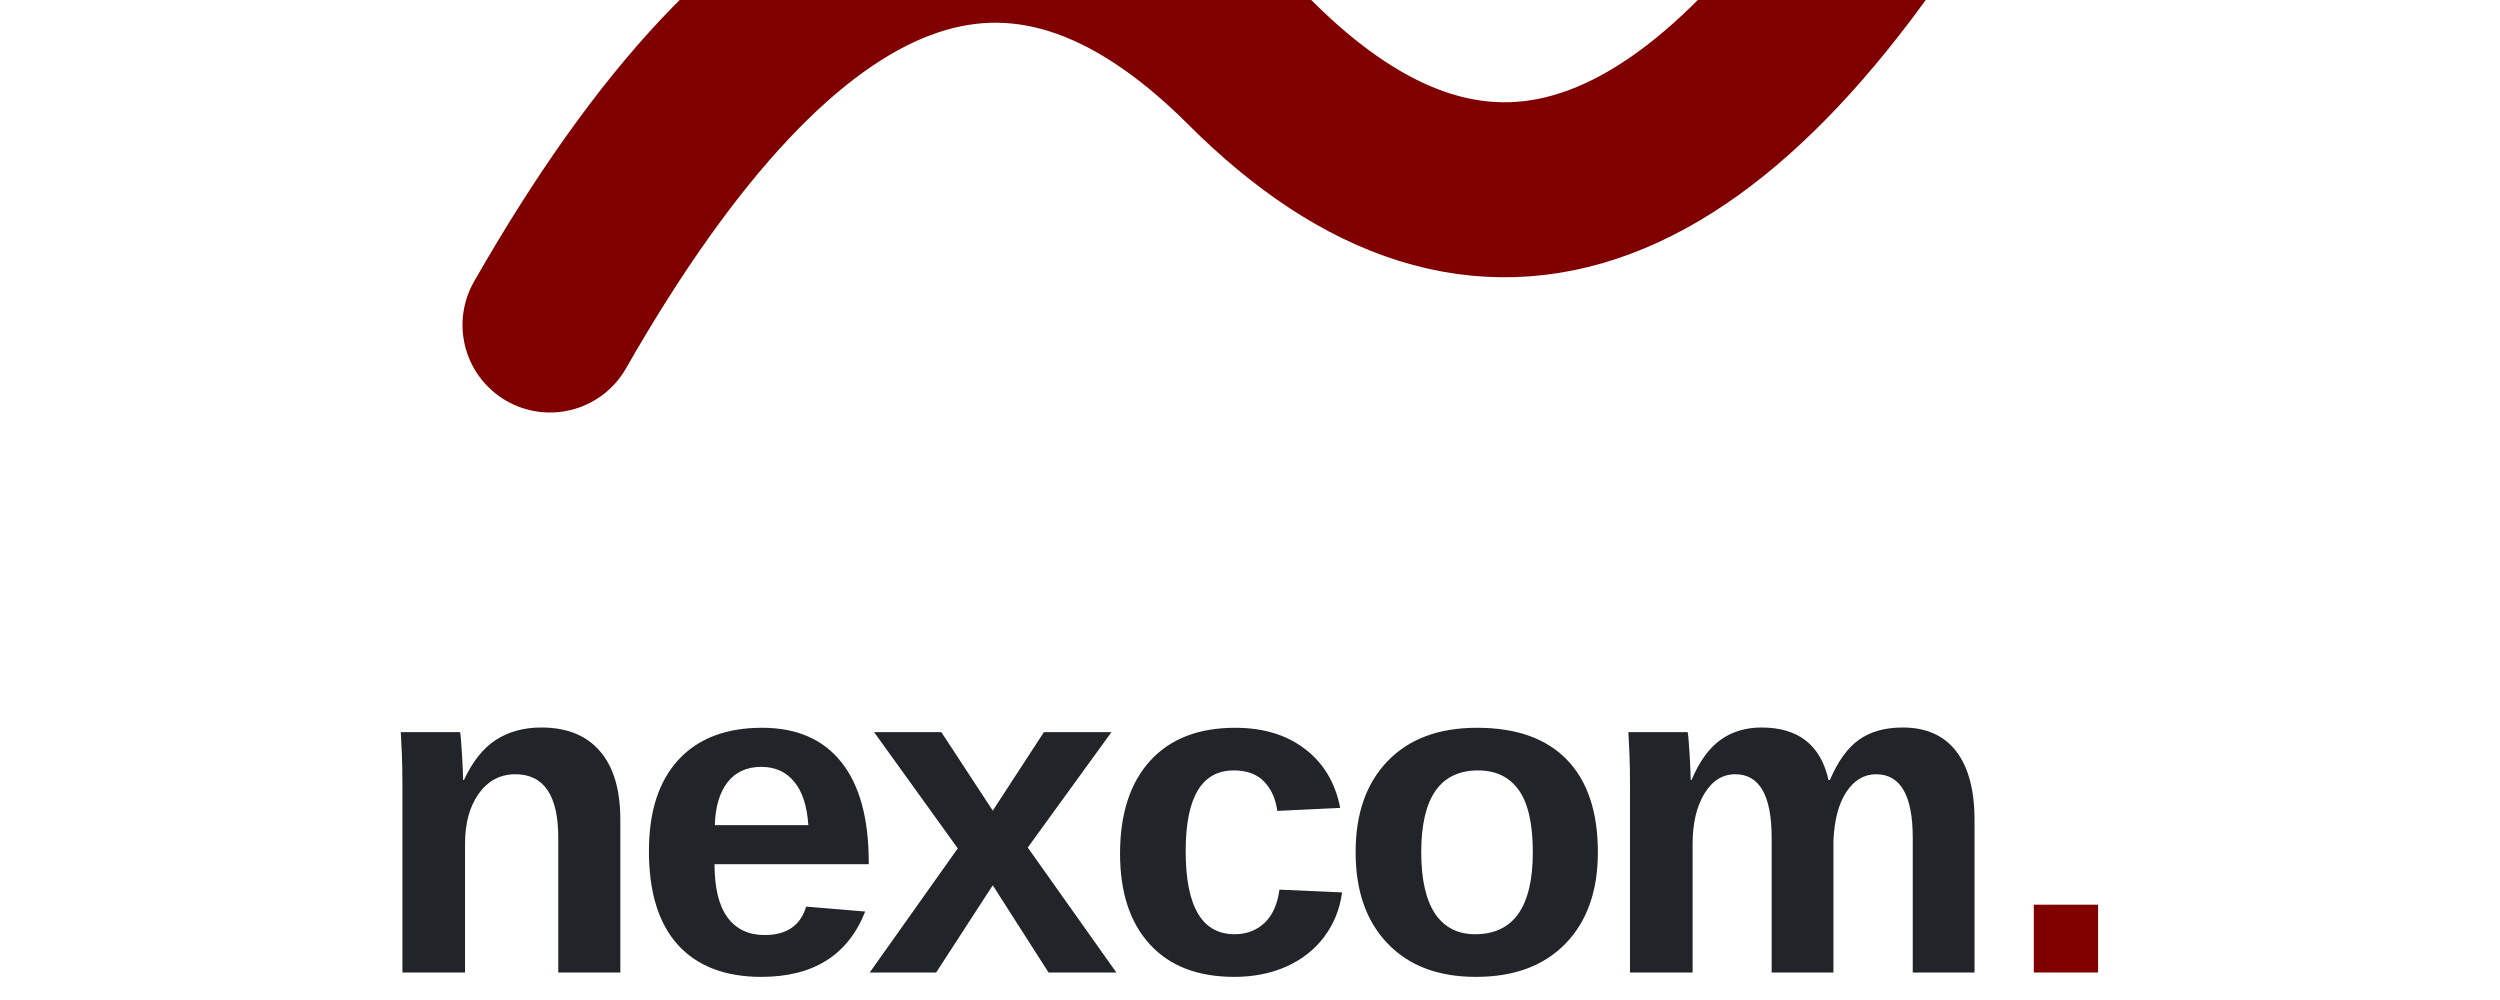
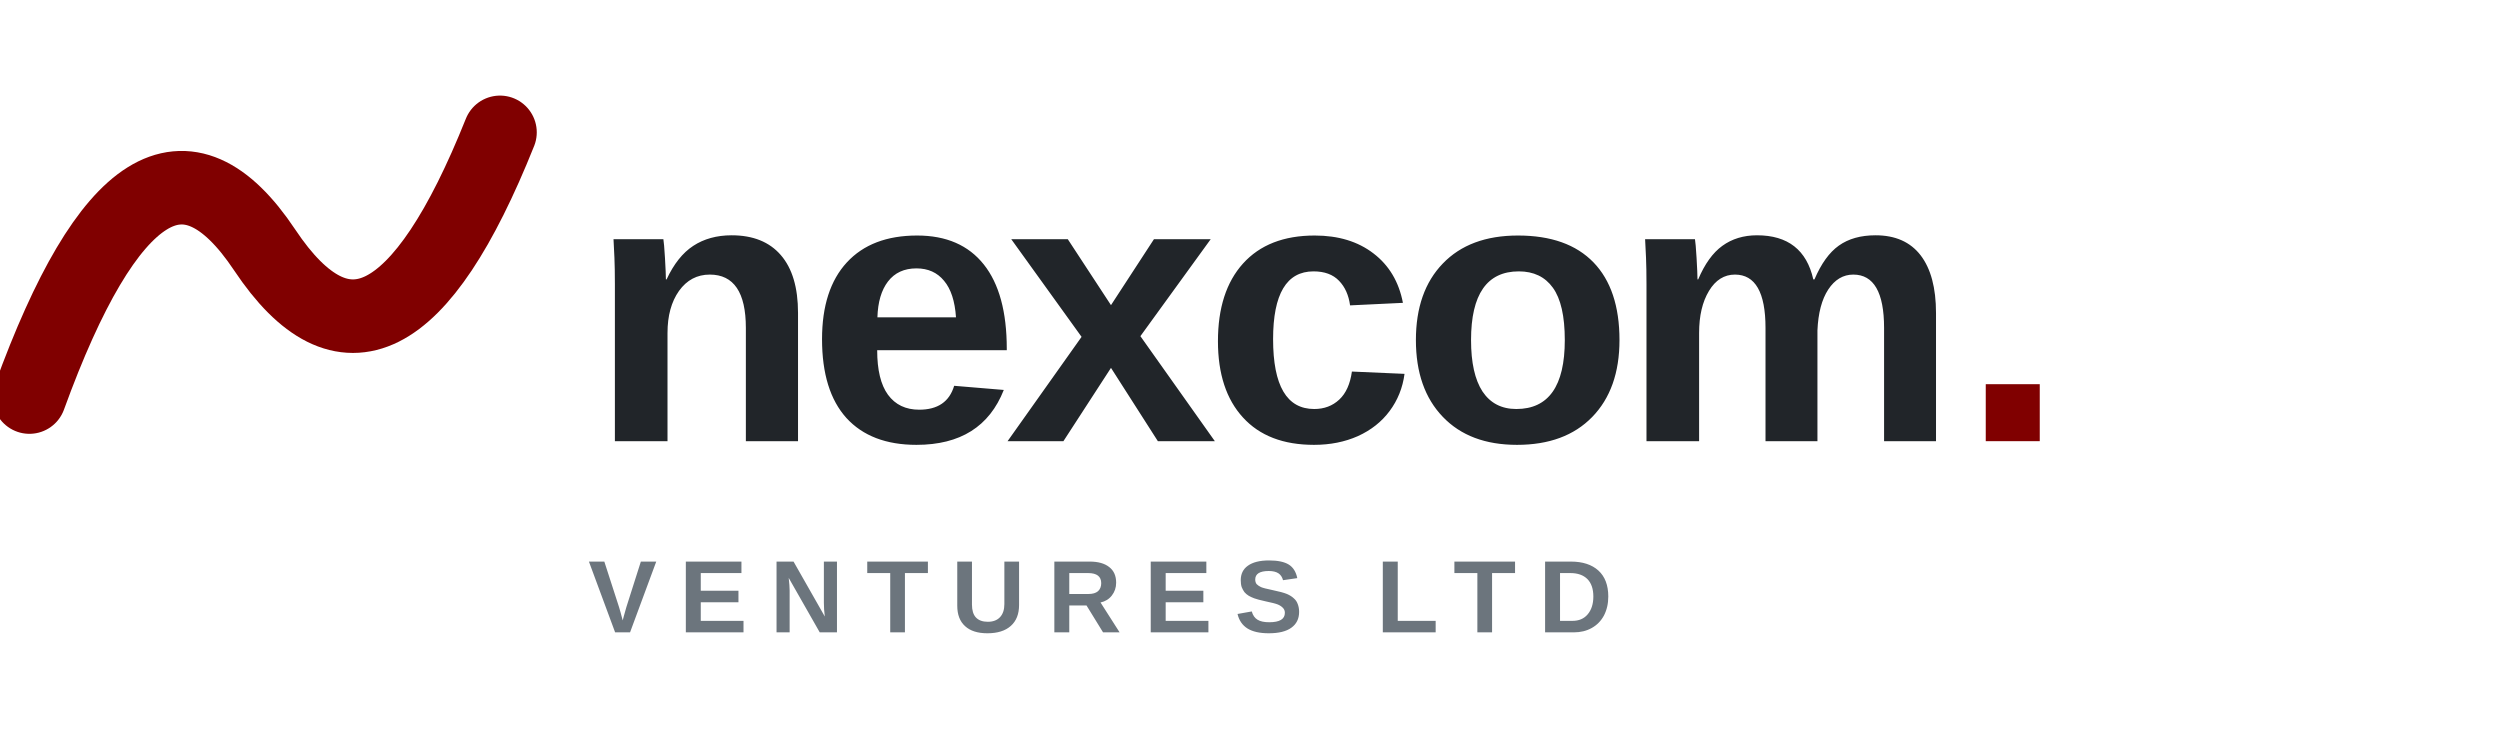
- <svg xmlns="http://www.w3.org/2000/svg" viewBox="0 0 200 80">
-   <g transform="translate(100, 40) scale(1.4) translate(-50, -45)">
-     <path d="M10,35 Q30,0 50,20 T90,5" fill="none" stroke="#800000" stroke-width="10" stroke-linecap="round" />
-     <text x="50" y="72" text-anchor="middle" font-family="Arial, sans-serif" font-weight="900" font-size="26" letter-spacing="-1" fill="#212529">nexcom<tspan fill="#800000">.</tspan>
+ <svg xmlns="http://www.w3.org/2000/svg" viewBox="0 0 170 50">
+   <g transform="translate(2, 5)">
+     <path d="M0,22 Q8,0 16,12 T32,4" fill="none" stroke="#800000" stroke-width="5" stroke-linecap="round" />
+     <text x="38" y="25" font-family="Arial, sans-serif" font-weight="900" font-size="26" letter-spacing="-1" fill="#212529">nexcom<tspan fill="#800000">.</tspan>
    </text>
-     <text x="50" y="88" text-anchor="middle" font-family="Arial, sans-serif" font-weight="800" font-size="6.5" letter-spacing="2.5" fill="#6c757d">VENTURES LTD</text>
+     <text x="38" y="38" font-family="Arial, sans-serif" font-weight="800" font-size="7" letter-spacing="1.5" fill="#6c757d">VENTURES LTD</text>
  </g>
</svg>
